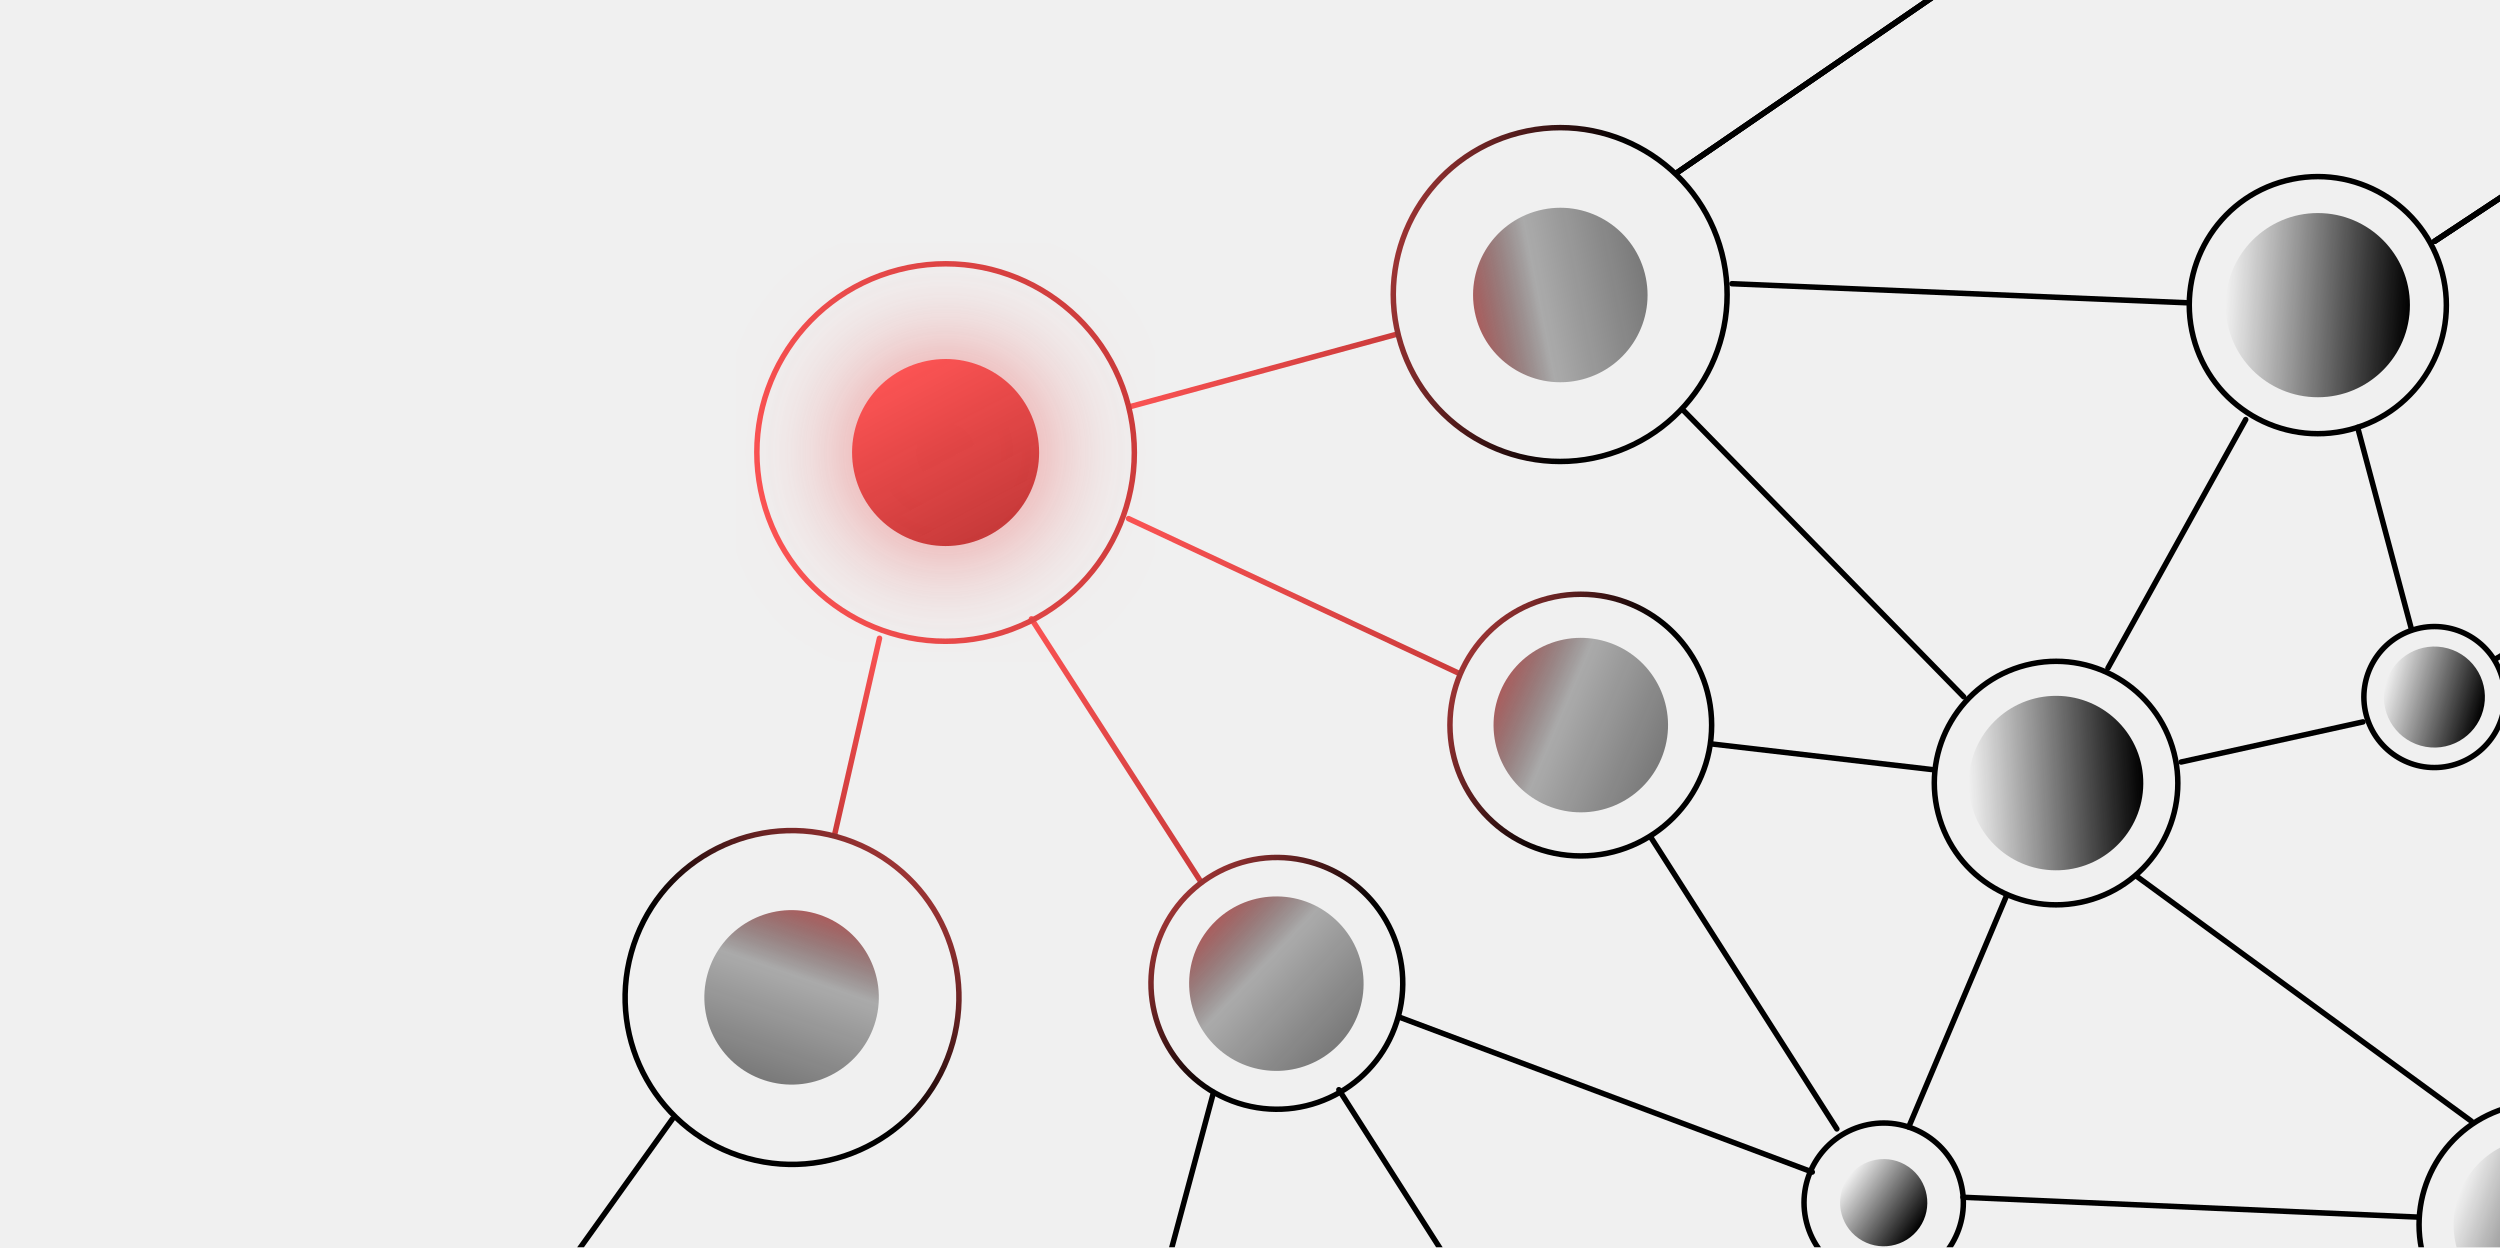
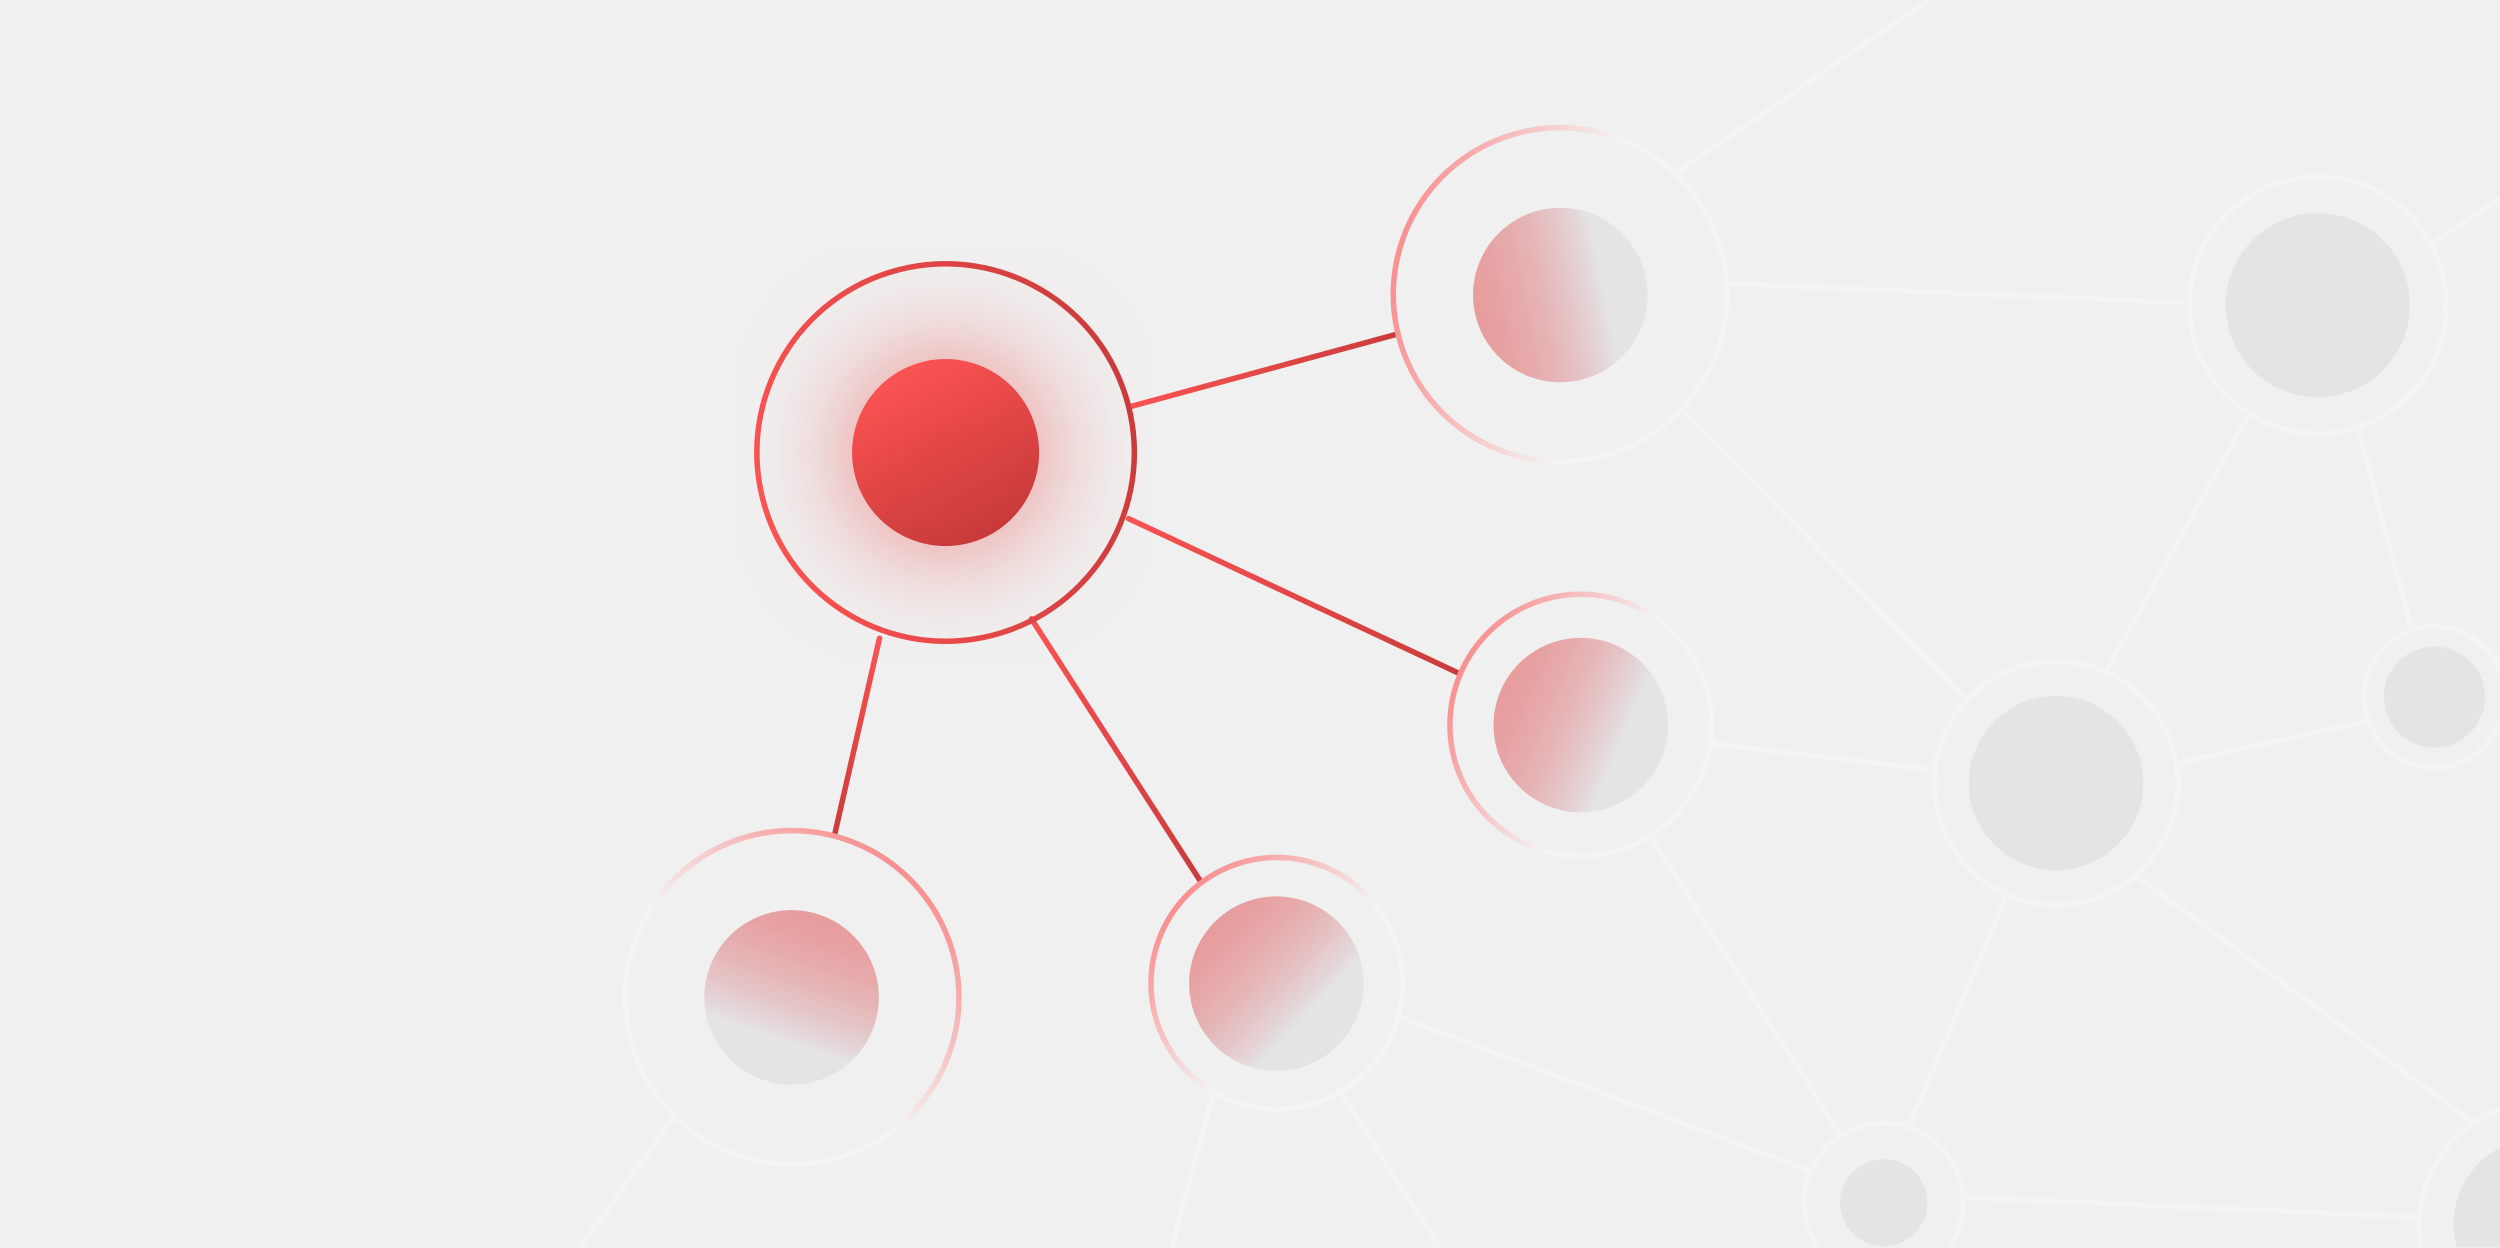
<svg xmlns="http://www.w3.org/2000/svg" width="908" height="453" viewBox="0 0 908 453" fill="none">
  <g clip-path="url(#clip0_231_4)">
    <line x1="374.621" y1="224.77" x2="435.754" y2="319.652" stroke="url(#paint0_linear_231_4)" stroke-width="2" stroke-linecap="round" />
    <line x1="409.895" y1="188.364" x2="529.952" y2="244.576" stroke="url(#paint1_linear_231_4)" stroke-width="2" stroke-linecap="round" />
-     <line x1="611.67" y1="149.312" x2="713.206" y2="253.068" stroke="black" stroke-width="2" stroke-linecap="round" />
-     <line x1="622.014" y1="270.233" x2="701.661" y2="279.499" stroke="black" stroke-width="2" stroke-linecap="round" />
-     <line x1="599.509" y1="303.995" x2="667.143" y2="410.019" stroke="black" stroke-width="2" stroke-linecap="round" />
-     <line x1="486.281" y1="395.785" x2="553.915" y2="501.809" stroke="black" stroke-width="2" stroke-linecap="round" />
-     <line x1="440.627" y1="397.223" x2="396.154" y2="562.671" stroke="black" stroke-width="2" stroke-linecap="round" />
-     <line x1="244.231" y1="406.395" x2="187.395" y2="485.769" stroke="black" stroke-width="2" stroke-linecap="round" />
-     <line x1="712.98" y1="434.844" x2="878.041" y2="442.044" stroke="black" stroke-width="2" stroke-linecap="round" />
-     <line x1="693.254" y1="409.319" x2="728.689" y2="325.531" stroke="black" stroke-width="2" stroke-linecap="round" />
-     <line x1="897.602" y1="407.217" x2="776.216" y2="318.398" stroke="black" stroke-width="2" stroke-linecap="round" />
-     <line x1="765.61" y1="242.641" x2="815.641" y2="152.39" stroke="black" stroke-width="2" stroke-linecap="round" />
-     <line x1="629.041" y1="103.043" x2="794.043" y2="109.959" stroke="black" stroke-width="2" stroke-linecap="round" />
-     <line x1="875.776" y1="228.291" x2="856.291" y2="155.224" stroke="black" stroke-width="2" stroke-linecap="round" />
-     <line x1="858.239" y1="262.192" x2="792.192" y2="276.761" stroke="black" stroke-width="2" stroke-linecap="round" />
-     <line x1="972.621" y1="302.312" x2="909.312" y2="262.379" stroke="black" stroke-width="2" stroke-linecap="round" />
-     <line x1="1132.02" y1="106.161" x2="906.37" y2="239.353" stroke="black" stroke-width="2" stroke-linecap="round" />
+     <line x1="611.67" y1="149.312" x2="713.206" y2="253.068" stroke="#F4F4F5" stroke-width="2" stroke-linecap="round" />
+     <line x1="622.014" y1="270.233" x2="701.661" y2="279.499" stroke="#F4F4F5" stroke-width="2" stroke-linecap="round" />
+     <line x1="599.509" y1="303.995" x2="667.143" y2="410.019" stroke="#F4F4F5" stroke-width="2" stroke-linecap="round" />
+     <line x1="486.281" y1="395.785" x2="553.915" y2="501.809" stroke="#F4F4F5" stroke-width="2" stroke-linecap="round" />
+     <line x1="440.627" y1="397.223" x2="396.154" y2="562.671" stroke="#F4F4F5" stroke-width="2" stroke-linecap="round" />
+     <line x1="244.231" y1="406.395" x2="187.395" y2="485.769" stroke="#F4F4F5" stroke-width="2" stroke-linecap="round" />
+     <line x1="712.98" y1="434.844" x2="878.041" y2="442.044" stroke="#F4F4F5" stroke-width="2" stroke-linecap="round" />
+     <line x1="693.254" y1="409.319" x2="728.689" y2="325.531" stroke="#F4F4F5" stroke-width="2" stroke-linecap="round" />
+     <line x1="897.602" y1="407.217" x2="776.216" y2="318.398" stroke="#F4F4F5" stroke-width="2" stroke-linecap="round" />
+     <line x1="765.61" y1="242.641" x2="815.641" y2="152.39" stroke="#F4F4F5" stroke-width="2" stroke-linecap="round" />
+     <line x1="629.041" y1="103.043" x2="794.043" y2="109.959" stroke="#F4F4F5" stroke-width="2" stroke-linecap="round" />
+     <line x1="875.776" y1="228.291" x2="856.291" y2="155.224" stroke="#F4F4F5" stroke-width="2" stroke-linecap="round" />
+     <line x1="858.239" y1="262.192" x2="792.192" y2="276.761" stroke="#F4F4F5" stroke-width="2" stroke-linecap="round" />
+     <line x1="972.621" y1="302.312" x2="909.312" y2="262.379" stroke="#F4F4F5" stroke-width="2" stroke-linecap="round" />
+     <line x1="1132.02" y1="106.161" x2="906.37" y2="239.353" stroke="#F4F4F5" stroke-width="2" stroke-linecap="round" />
    <line x1="410.909" y1="147.572" x2="506.776" y2="121.532" stroke="url(#paint2_linear_231_4)" stroke-width="2" stroke-linecap="round" />
-     <line x1="508.554" y1="369.537" x2="658.219" y2="425.688" stroke="black" stroke-width="2" stroke-linecap="round" />
+     <line x1="508.554" y1="369.537" x2="658.219" y2="425.688" stroke="#F4F4F5" stroke-width="2" stroke-linecap="round" />
    <circle cx="566.666" cy="106.984" r="60.612" transform="rotate(-14.415 566.666 106.984)" stroke="url(#paint3_linear_231_4)" stroke-width="2" stroke-linecap="round" />
    <line x1="319.436" y1="231.819" x2="303.197" y2="302.87" stroke="url(#paint4_linear_231_4)" stroke-width="2" stroke-linecap="round" />
    <circle cx="343.441" cy="164.361" r="68.537" transform="rotate(-14.415 343.441 164.361)" stroke="url(#paint5_linear_231_4)" stroke-width="2" stroke-linecap="round" />
    <circle cx="287.668" cy="362.29" r="60.612" transform="rotate(105.585 287.668 362.29)" stroke="url(#paint6_linear_231_4)" stroke-width="2" stroke-linecap="round" />
    <circle cx="574.144" cy="263.354" r="47.527" stroke="url(#paint7_linear_231_4)" stroke-width="2" stroke-linecap="round" />
    <circle cx="463.761" cy="357.155" r="45.715" transform="rotate(15 463.761 357.155)" stroke="url(#paint8_linear_231_4)" stroke-width="2" stroke-linecap="round" />
-     <circle cx="684.159" cy="436.816" r="28.927" transform="rotate(-14.415 684.159 436.816)" stroke="black" stroke-width="2" stroke-linecap="round" />
-     <circle cx="746.765" cy="284.413" r="44.216" transform="rotate(-14.415 746.765 284.413)" stroke="black" stroke-width="2" stroke-linecap="round" />
-     <circle cx="841.831" cy="110.831" r="46.68" transform="rotate(-14.415 841.831 110.831)" stroke="black" stroke-width="2" stroke-linecap="round" />
-     <circle cx="884.169" cy="253.169" r="25.602" transform="rotate(-14.415 884.169 253.169)" stroke="black" stroke-width="2" stroke-linecap="round" />
-     <circle cx="922.831" cy="444.831" r="44.216" transform="rotate(-14.415 922.831 444.831)" stroke="black" stroke-width="2" stroke-linecap="round" />
+     <circle cx="684.159" cy="436.816" r="28.927" transform="rotate(-14.415 684.159 436.816)" stroke="#F4F4F5" stroke-width="2" stroke-linecap="round" />
+     <circle cx="746.765" cy="284.413" r="44.216" transform="rotate(-14.415 746.765 284.413)" stroke="#F4F4F5" stroke-width="2" stroke-linecap="round" />
+     <circle cx="841.831" cy="110.831" r="46.68" transform="rotate(-14.415 841.831 110.831)" stroke="#F4F4F5" stroke-width="2" stroke-linecap="round" />
+     <circle cx="884.169" cy="253.169" r="25.602" transform="rotate(-14.415 884.169 253.169)" stroke="#F4F4F5" stroke-width="2" stroke-linecap="round" />
+     <circle cx="922.831" cy="444.831" r="44.216" transform="rotate(-14.415 922.831 444.831)" stroke="#F4F4F5" stroke-width="2" stroke-linecap="round" />
    <circle cx="566.708" cy="107.146" r="31.684" transform="rotate(-14.415 566.708 107.146)" fill="url(#paint9_linear_231_4)" />
    <g filter="url(#filter0_d_231_4)">
      <circle cx="343.441" cy="164.361" r="33.961" transform="rotate(-14.415 343.441 164.361)" fill="url(#paint10_linear_231_4)" />
    </g>
    <circle cx="574.144" cy="263.354" r="31.684" transform="rotate(19.6992 574.144 263.354)" fill="url(#paint11_linear_231_4)" />
-     <circle cx="841.831" cy="110.832" r="33.45" transform="rotate(92.8495 841.831 110.832)" fill="url(#paint12_linear_231_4)" />
-     <circle cx="746.764" cy="284.413" r="31.684" transform="rotate(87.6239 746.764 284.413)" fill="url(#paint13_linear_231_4)" />
-     <circle cx="884.169" cy="253.169" r="18.346" transform="rotate(105.66 884.169 253.169)" fill="url(#paint14_linear_231_4)" />
-     <circle cx="684.159" cy="436.816" r="15.842" transform="rotate(124.913 684.159 436.816)" fill="url(#paint15_linear_231_4)" />
-     <circle cx="922.831" cy="444.831" r="31.684" transform="rotate(110.519 922.831 444.831)" fill="url(#paint16_linear_231_4)" />
-     <circle cx="287.507" cy="362.245" r="31.684" transform="rotate(105.585 287.507 362.245)" fill="url(#paint17_linear_231_4)" />
-     <circle cx="463.574" cy="357.267" r="31.684" transform="rotate(40.1077 463.574 357.267)" fill="url(#paint18_linear_231_4)" />
-     <line x1="609.258" y1="62.609" x2="722.609" y2="-15.258" stroke="black" stroke-width="2" stroke-linecap="round" />
-     <line x1="609.258" y1="62.609" x2="722.609" y2="-15.258" stroke="black" stroke-width="2" stroke-linecap="round" />
-     <line x1="609.258" y1="62.609" x2="722.609" y2="-15.258" stroke="black" stroke-width="2" stroke-linecap="round" />
-     <line x1="884.282" y1="87.614" x2="1021.61" y2="-3.282" stroke="black" stroke-width="2" stroke-linecap="round" />
-     <line x1="884.282" y1="87.614" x2="1021.61" y2="-3.282" stroke="black" stroke-width="2" stroke-linecap="round" />
-     <line x1="884.282" y1="87.614" x2="1021.61" y2="-3.282" stroke="black" stroke-width="2" stroke-linecap="round" />
+     <circle cx="841.831" cy="110.832" r="33.45" transform="rotate(92.8495 841.831 110.832)" fill="#E4E4E7" />
+     <circle cx="746.764" cy="284.413" r="31.684" transform="rotate(87.6239 746.764 284.413)" fill="#E4E4E7" />
+     <circle cx="884.169" cy="253.169" r="18.346" transform="rotate(105.66 884.169 253.169)" fill="#E4E4E7" />
+     <circle cx="684.159" cy="436.816" r="15.842" transform="rotate(124.913 684.159 436.816)" fill="#E4E4E7" />
+     <circle cx="922.831" cy="444.831" r="31.684" transform="rotate(110.519 922.831 444.831)" fill="#E4E4E7" />
+     <circle cx="287.507" cy="362.245" r="31.684" transform="rotate(105.585 287.507 362.245)" fill="url(#paint12_linear_231_4)" />
+     <circle cx="463.574" cy="357.267" r="31.684" transform="rotate(40.1077 463.574 357.267)" fill="url(#paint13_linear_231_4)" />
+     <line x1="609.258" y1="62.609" x2="722.609" y2="-15.258" stroke="#F4F4F5" stroke-width="2" stroke-linecap="round" />
+     <line x1="884.282" y1="87.614" x2="1021.61" y2="-3.282" stroke="#F4F4F5" stroke-width="2" stroke-linecap="round" />
  </g>
  <defs>
    <filter id="filter0_d_231_4" x="267.472" y="88.392" width="151.938" height="151.938" filterUnits="userSpaceOnUse" color-interpolation-filters="sRGB">
      <feFlood flood-opacity="0" result="BackgroundImageFix" />
      <feColorMatrix in="SourceAlpha" type="matrix" values="0 0 0 0 0 0 0 0 0 0 0 0 0 0 0 0 0 0 127 0" result="hardAlpha" />
      <feOffset />
      <feGaussianBlur stdDeviation="21" />
      <feColorMatrix type="matrix" values="0 0 0 0 0.922 0 0 0 0 0.294 0 0 0 0 0.294 0 0 0 0.7 0" />
      <feBlend mode="normal" in2="BackgroundImageFix" result="effect1_dropShadow_231_4" />
      <feBlend mode="normal" in="SourceGraphic" in2="effect1_dropShadow_231_4" result="shape" />
    </filter>
    <linearGradient id="paint0_linear_231_4" x1="372.226" y1="222.127" x2="435.178" y2="326.121" gradientUnits="userSpaceOnUse">
      <stop stop-color="#FB5353" />
      <stop offset="1" stop-color="#C93A3A" />
    </linearGradient>
    <linearGradient id="paint1_linear_231_4" x1="406.069" y1="187.216" x2="532.97" y2="251.79" gradientUnits="userSpaceOnUse">
      <stop stop-color="#FB5353" />
      <stop offset="1" stop-color="#C93A3A" />
    </linearGradient>
    <linearGradient id="paint2_linear_231_4" x1="407.952" y1="148.979" x2="512.12" y2="123.43" gradientUnits="userSpaceOnUse">
      <stop stop-color="#FB5353" />
      <stop offset="1" stop-color="#C93A3A" />
    </linearGradient>
    <linearGradient id="paint3_linear_231_4" x1="503.391" y1="-4.236" x2="608.579" y2="47.787" gradientUnits="userSpaceOnUse">
      <stop stop-color="#FB5353" />
-       <stop offset="1" />
+       <stop offset="1" stop-color="#F4F4F5" />
    </linearGradient>
    <linearGradient id="paint4_linear_231_4" x1="319.457" y1="229.114" x2="300.388" y2="306.05" gradientUnits="userSpaceOnUse">
      <stop stop-color="#FB5353" />
      <stop offset="1" stop-color="#C93A3A" />
    </linearGradient>
    <linearGradient id="paint5_linear_231_4" x1="271.898" y1="38.588" x2="417.016" y2="38.623" gradientUnits="userSpaceOnUse">
      <stop stop-color="#FB5353" />
      <stop offset="1" stop-color="#C93A3A" />
    </linearGradient>
    <linearGradient id="paint6_linear_231_4" x1="224.393" y1="251.069" x2="329.581" y2="303.092" gradientUnits="userSpaceOnUse">
      <stop stop-color="#FB5353" />
-       <stop offset="1" />
+       <stop offset="1" stop-color="#F4F4F5" />
    </linearGradient>
    <linearGradient id="paint7_linear_231_4" x1="524.529" y1="176.145" x2="607.009" y2="216.937" gradientUnits="userSpaceOnUse">
      <stop stop-color="#FB5353" />
-       <stop offset="1" />
+       <stop offset="1" stop-color="#F4F4F5" />
    </linearGradient>
    <linearGradient id="paint8_linear_231_4" x1="416.037" y1="273.27" x2="495.374" y2="312.507" gradientUnits="userSpaceOnUse">
      <stop stop-color="#FB5353" />
-       <stop offset="1" />
+       <stop offset="1" stop-color="#F4F4F5" />
    </linearGradient>
    <linearGradient id="paint9_linear_231_4" x1="522.253" y1="106.536" x2="597.533" y2="110.914" gradientUnits="userSpaceOnUse">
      <stop stop-color="#E24646" />
-       <stop offset="0.484" stop-opacity="0.29" />
-       <stop offset="1" stop-opacity="0.49" />
+       <stop offset="0" stop-color="#E24646" stop-opacity="0.51" />
+       <stop offset="0.807" stop-color="#E4E4E7" />
    </linearGradient>
    <linearGradient id="paint10_linear_231_4" x1="343.441" y1="130.4" x2="361.611" y2="205.826" gradientUnits="userSpaceOnUse">
      <stop stop-color="#FB5353" />
      <stop offset="1" stop-color="#BD3131" stop-opacity="0.97" />
    </linearGradient>
    <linearGradient id="paint11_linear_231_4" x1="529.689" y1="262.744" x2="604.969" y2="267.123" gradientUnits="userSpaceOnUse">
      <stop stop-color="#E24646" />
-       <stop offset="0.484" stop-opacity="0.29" />
-       <stop offset="1" stop-opacity="0.49" />
+       <stop offset="0" stop-color="#E24646" stop-opacity="0.51" />
+       <stop offset="0.807" stop-color="#E4E4E7" />
    </linearGradient>
-     <linearGradient id="paint12_linear_231_4" x1="841.831" y1="77.381" x2="841.831" y2="144.282" gradientUnits="userSpaceOnUse">
-       <stop />
-       <stop offset="1" stop-opacity="0" />
+     <linearGradient id="paint12_linear_231_4" x1="243.052" y1="361.635" x2="318.332" y2="366.013" gradientUnits="userSpaceOnUse">
+       <stop stop-color="#E24646" />
+       <stop offset="0" stop-color="#E24646" stop-opacity="0.51" />
+       <stop offset="0.807" stop-color="#E4E4E7" />
    </linearGradient>
-     <linearGradient id="paint13_linear_231_4" x1="746.764" y1="252.729" x2="746.764" y2="316.098" gradientUnits="userSpaceOnUse">
-       <stop />
-       <stop offset="1" stop-opacity="0" />
-     </linearGradient>
-     <linearGradient id="paint14_linear_231_4" x1="884.169" y1="234.823" x2="884.169" y2="271.514" gradientUnits="userSpaceOnUse">
-       <stop />
-       <stop offset="1" stop-opacity="0" />
-     </linearGradient>
-     <linearGradient id="paint15_linear_231_4" x1="684.158" y1="420.973" x2="684.158" y2="452.658" gradientUnits="userSpaceOnUse">
-       <stop />
-       <stop offset="1" stop-opacity="0" />
-     </linearGradient>
-     <linearGradient id="paint16_linear_231_4" x1="922.831" y1="413.147" x2="922.831" y2="476.516" gradientUnits="userSpaceOnUse">
-       <stop />
-       <stop offset="1" stop-opacity="0" />
-     </linearGradient>
-     <linearGradient id="paint17_linear_231_4" x1="243.052" y1="361.635" x2="318.332" y2="366.013" gradientUnits="userSpaceOnUse">
+     <linearGradient id="paint13_linear_231_4" x1="419.119" y1="356.657" x2="494.399" y2="361.036" gradientUnits="userSpaceOnUse">
      <stop stop-color="#E24646" />
-       <stop offset="0.484" stop-opacity="0.29" />
-       <stop offset="1" stop-opacity="0.49" />
-     </linearGradient>
-     <linearGradient id="paint18_linear_231_4" x1="419.119" y1="356.657" x2="494.399" y2="361.036" gradientUnits="userSpaceOnUse">
-       <stop stop-color="#E24646" />
-       <stop offset="0.484" stop-opacity="0.29" />
-       <stop offset="1" stop-opacity="0.49" />
+       <stop offset="0" stop-color="#E24646" stop-opacity="0.51" />
+       <stop offset="0.807" stop-color="#E4E4E7" />
    </linearGradient>
    <clipPath id="clip0_231_4">
      <rect width="908" height="453" fill="white" />
    </clipPath>
  </defs>
</svg>
